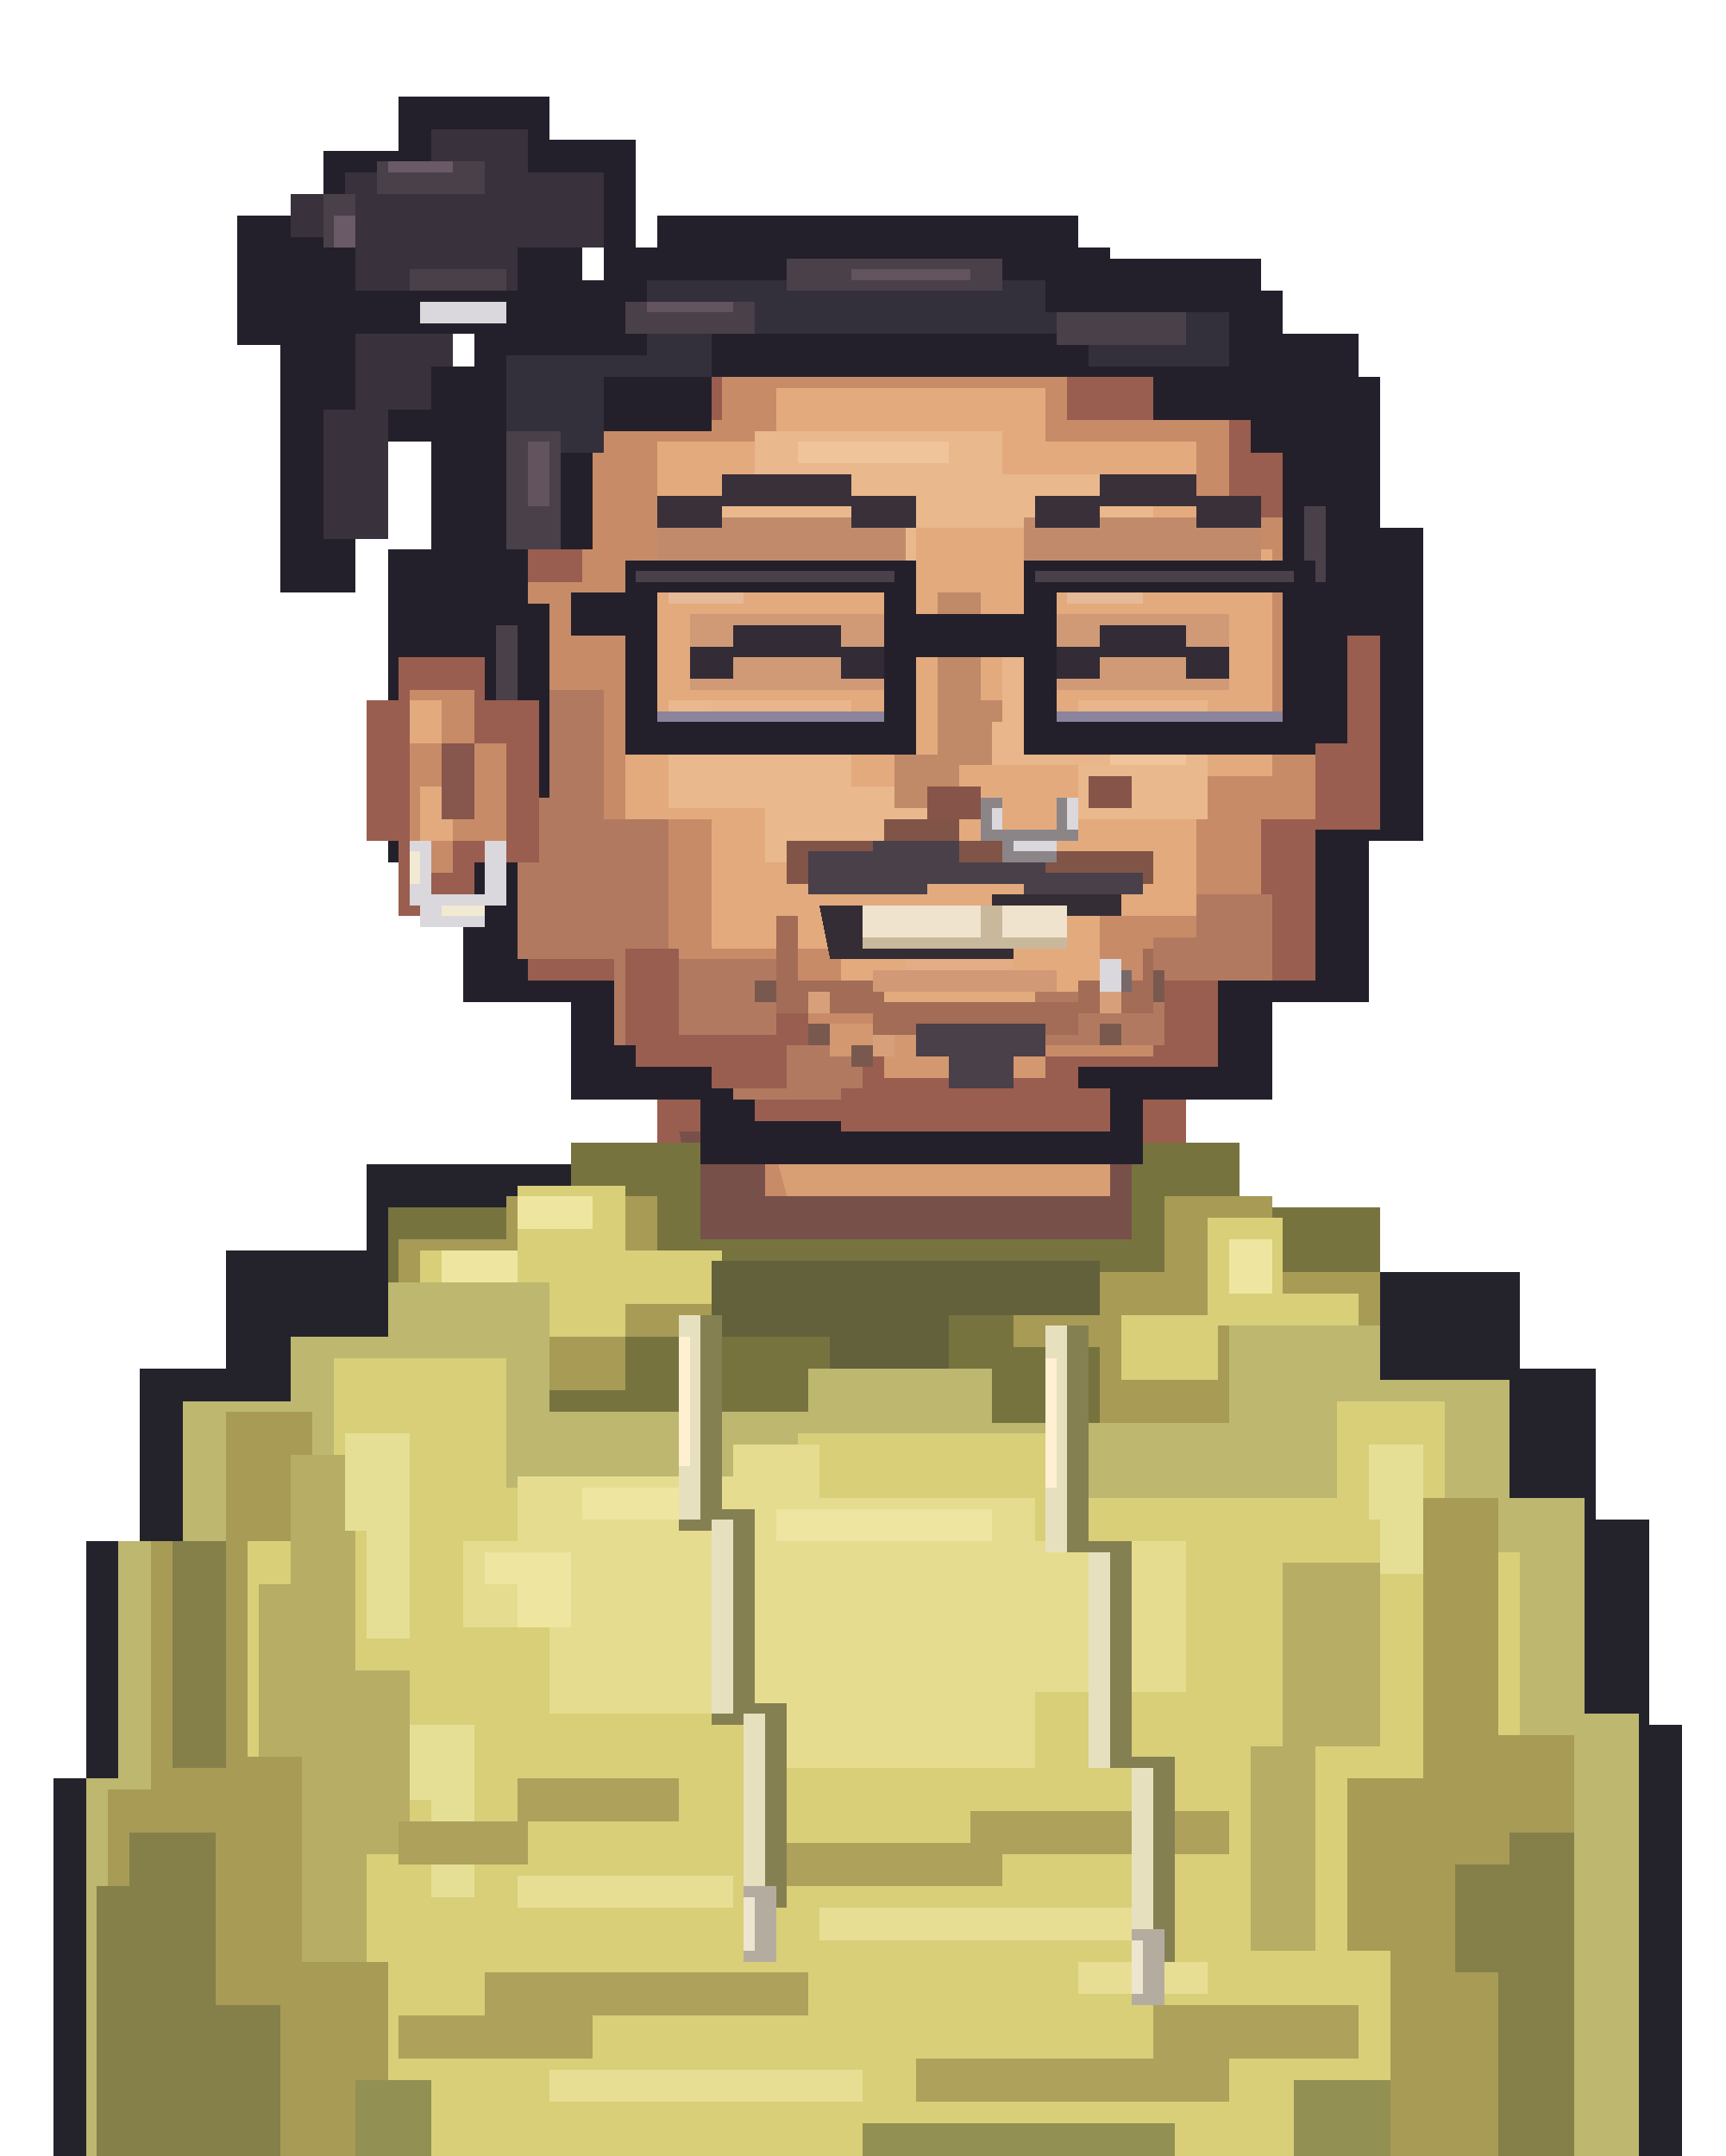
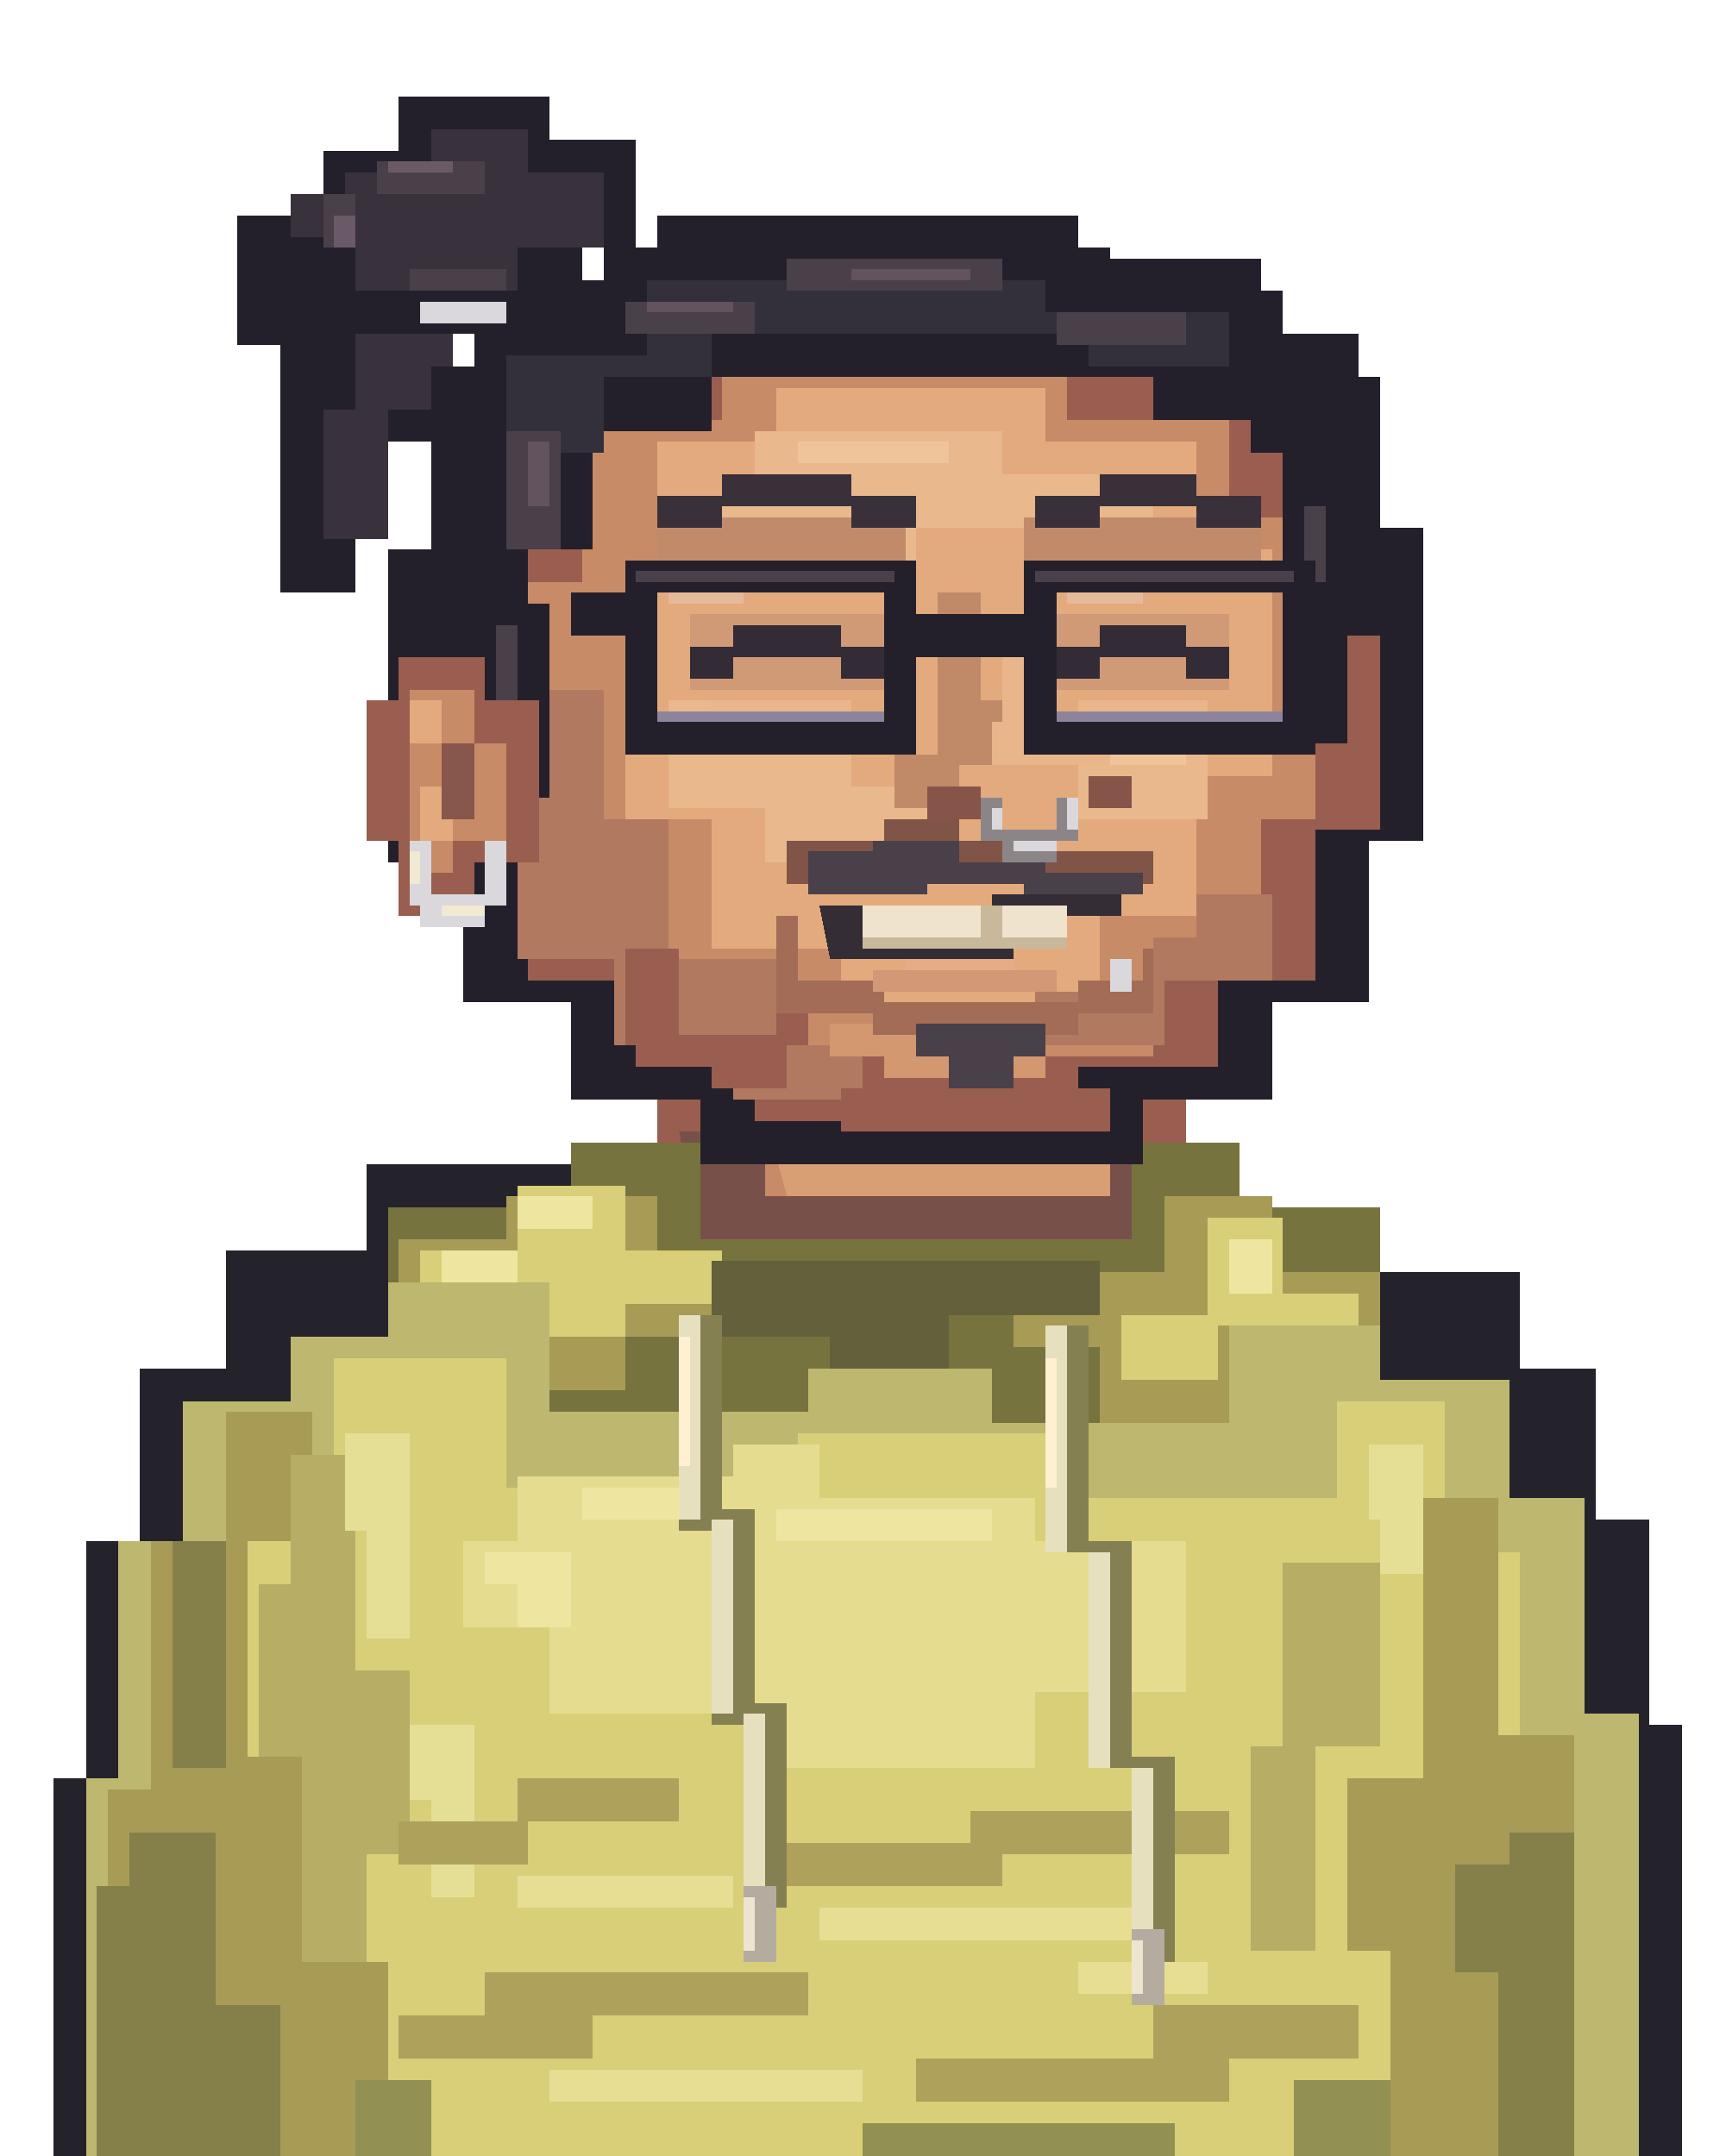
<svg xmlns="http://www.w3.org/2000/svg" width="480" height="600" viewBox="0 0 160 200" shape-rendering="crispEdges" data-expression="happy">
  <g id="body-outline" fill="#24232c">
    <path d="M52 108h60v4h16v6h13v9h7v14h5v19h3v40H5v-35h3v-22h5v-16h8v-11h13v-8h18z" />
  </g>
  <g id="tied-hair">
    <path fill="#24202b" d="M30 14h7V9h14v4h8v10h-5v8H42v10h-9v14h-7V32h-4V20h8z" />
    <path fill="#39313b" d="M32 16h8v-4h9v4h7v7h-8v4H33v-5h-6v-4h5zM33 31h9v7h-6v12h-6V38h3z" />
    <path fill="#49404a" d="M35 15h10v3H33v5h-3v-5h5zM38 25h9v2h-9z" />
    <path fill="#6a5966" d="M36 15h6v1h-6zM31 20h2v3h-2z" />
    <path fill="#dad8dc" d="M39 28h8v2h-8z" />
  </g>
  <g id="neck">
    <path fill="#995e4f" d="M61 88h49v23h6v8H55v-9h6z" />
    <path fill="#c88b67" d="M66 93h37v13h8v7H66z" />
    <path fill="#d89e74" d="M70 100h29v7h8v4H73z" />
    <path fill="#78504a" d="M63 105h8v6h32v-4h7v9H65z" />
  </g>
  <g id="hood">
    <path fill="#77733f" d="M53 106h12v9h40v-9h10v6h13v10h-12v13H49v-13H36v-10h17z" />
    <path fill="#a79b56" d="M47 111h14v6h12v7H58v5H46v-9H37v-5h10zM108 111h10v7h10v7h-12v8h-14v-8h-8v-7h14z" />
    <path fill="#d8cf78" d="M48 110h10v6h9v5h-9v3H47v-4H39v-4h9zM112 113h7v7h7v3h-13v5h-9v-6h8z" />
    <path fill="#eee6a0" d="M48 111h7v3h-7zM41 116h7v3h-7zM114 115h4v5h-4z" />
    <path fill="#62613c" d="M66 117h36v5H88v6H77v-4H66z" />
  </g>
  <g id="hoodie">
    <path fill="#bdb770" d="M36 119h15v12h24v-4h17v5h22v-9h14v5h12v11h7v20h5v41H8v-35h3v-22h6v-13h10v-6h9z" />
    <path fill="#d8cf78" d="M31 126h16v12h27v-5h23v6h27v-9h10v14h7v22h5v34H31v-9h-9v-20h-5v-21h5v-14h9z" />
    <path fill="#e5dc90" d="M48 137h20v-3h8v5h20v4h14v14H96v7H71v-5H51v-8h-8v-8h5z" />
    <path fill="#eee6a0" d="M54 138h12v3h-12zM45 144h8v7h-5v-4h-3zM72 140h20v3H72z" />
    <path fill="#a79b56" d="M21 131h8v12h-6v20h5v19h8v18H10v-34h4v-23h7zM132 139h7v22h7v39h-17v-19h-4v-16h7z" />
    <path fill="#85804a" d="M16 143h5v21h-5zM12 170h8v16h6v14H9v-25h3zM140 170h6v30h-7v-17h-4v-10h5z" />
    <path fill="#b8ad65" d="M27 135h6v20h5v17h-4v10h-6v-19h-4v-16h3zM119 145h9v17h-6v19h-6v-19h3z" />
    <path fill="#e5df96" d="M32 133h6v19h-4v-10h-2zM38 160h6v16h-4v-9h-2zM127 134h5v12h-4v-5h-1z" />
    <path fill="#aea15c" d="M48 165h15v4H49v4H37v-4h11zM90 168h24v4H93v3H71v-4h19zM45 183h30v4H55v4H37v-4h8zM107 186h19v5h-12v4H85v-4h22z" />
    <path fill="#e7de94" d="M48 174h20v3H48zM76 177h30v3H76zM51 192h29v3H51zM100 182h12v3h-12z" />
    <path fill="#929052" d="M33 193h7v7h-7zM120 193h9v7h-9zM80 197h29v3H80z" />
  </g>
  <g id="head">
    <path fill="#24202b" d="M44 30h12v-7h47v4h16v8h9v14h4v29h-5v15h-9v9h-12v6H65v-6H53v-9H43V80h-7V51h4V37h4z" />
    <path fill="#995e4f" d="M49 37h13v-8h38v5h16v8h8v17h4v18h-6v14h-9v8h-13v5H70v-5H59v-8H49V77h-6V55h6z" />
    <path fill="#c88b67" d="M54 39h13v-6h32v6h15v9h8v28h-5v13h-10v9H75v-5H62v-7h-8V71h-6V54h6z" />
    <path fill="#e3aa7e" d="M61 41h11v-5h25v5h14v10h7v21h-7v13h-9v8H78v-5H66V76h-8V56h3z" />
    <path fill="#e9b88d" d="M70 40h23v4h14v5H85v5H65v-8h5zM62 65h17v8h10v7H71v-5h-9zM100 66h12v10h-12z" />
    <path fill="#f0c49a" d="M74 41h14v2H74zM65 67h12v3H65zM103 68h7v3h-7z" />
    <path fill="#b17a60" d="M48 64h8v12h6v13h10v8h8v5H68v-5H57v-8h-9V77h-4V66h4zM111 83h7v8h-10v6H96v-5h11v-5h4z" />
    <path fill="#995e4f" d="M58 88h5v8h10v5h-7v-4h-8zM78 101h25v4H78z" />
    <path fill="#d39870" d="M77 95h20v5H82v-2h-5z" />
  </g>
  <g id="hair">
    <path fill="#24202b" d="M40 34h9v-8h12v-6h39v4h17v7h9v15h-7v-7h-12v-4H66v5H55v11h-6v17h-9z" />
    <path fill="#34303b" d="M47 33h13v-7h37v3h17v5h-13v-3H66v4H56v7h-9z" />
    <path fill="#49404a" d="M58 28h12v3H58zM73 24h20v3H73zM98 29h12v3H98zM47 40h5v11h-5z" />
    <path fill="#62535e" d="M60 28h8v1h-8zM79 25h11v1H79zM49 41h2v6h-2z" />
    <path fill="#24202b" d="M44 56h7v18h-5v7h-4V65h2zM119 45h6v24h-4V56h-2z" />
    <path fill="#49404a" d="M46 58h2v12h-2zM121 47h2v7h-2z" />
  </g>
  <g id="ear">
    <path fill="#995e4f" d="M37 61h8v4h5v15h-6v5h-7v-7h-3V65h3z" />
    <path fill="#c88b67" d="M38 64h6v5h3v9h-5v3h-4z" />
    <path fill="#e3aa7e" d="M38 65h3v4h-3zM39 73h3v5h-3z" />
    <path fill="#87564d" d="M41 69h3v7h-3z" />
    <path fill="#dad8dc" d="M38 78h2v5h5v-5h2v6h-2v2h-6v-2h-1z" />
    <path fill="#f1e9d2" d="M38 79h1v3h-1zM41 84h4v1h-4z" />
  </g>
  <g id="expression-neutral">
    <g id="expression-brows">
      <path fill="#c18b6b" d="M61 48h23v4H61zM95 48h22v4H95z" />
      <path fill="#39303a" d="M61 46h6v-2h12v2h6v3h-6v-2H67v2h-6zM96 46h6v-2h9v2h6v3h-6v-2h-9v2h-6z" />
    </g>
    <g id="expression-eyes">
      <path fill="#d09a77" d="M64 57h18v7H64zM98 57h16v7H98z" />
      <path fill="#332b35" d="M64 60h4v-2h10v2h4v3h-4v-2H68v2h-4zM98 60h4v-2h8v2h4v3h-4v-2h-8v2h-4z" />
      <path fill="#e9b58a" d="M66 65h13v2H66zM100 65h12v2h-12z" />
    </g>
    <path fill="#c08a68" d="M87 55h4v10h5v6h-7v4h-6v-5h4z" />
    <path fill="#e9b58a" d="M93 61h4v6h6v4H92v-4h1z" />
    <path fill="#efc096" d="M95 66h5v3h-5z" />
    <path fill="#87544a" d="M86 73h5v3h-5zM101 72h4v3h-4z" />
    <path fill="#805447" d="M73 78h9v-2h7v2h9v1h9v3H96v-1h-9v1H73z" />
    <path fill="#49404a" d="M75 79h6v-1h8v2h8v1h9v2H95v-1h-9v1H75z" />
    <g id="expression-mouth">
      <path fill="#a26c56" d="M72 85h2v6h8v2h18v-2h6v-3h1v6h-7v2H81v-2h-9z" />
      <path fill="#342d35" d="M76 84h16v-1h12v2h-10v4H77z" />
      <path fill="#efe3cd" d="M80 84h11v4H80zM93 84h6v4h-6z" />
      <path fill="#c9b89c" d="M91 84h2v4h-2zM80 87h19v1H80z" />
      <path fill="#d19975" d="M81 90h17v2H81z" />
      <path fill="#e5ad86" d="M84 89h10v1H84z" />
    </g>
    <path fill="#49404a" d="M85 95h12v3h-3v3h-6v-3h-3z" />
-     <path fill="#79594e" d="M70 91h2v2h-2zM75 95h2v2h-2zM79 97h2v2h-2zM102 95h2v2h-2zM107 90h1v3h-1z" />
-     <path fill="#d7a07b" d="M75 92h2v2h-2zM81 96h2v2h-2zM102 92h2v2h-2z" />
    <path fill="#8c8588" d="M91 74h2v3h5v-3h2v4h-2v2h-5v-2h-2z" />
-     <path fill="#dad8dc" d="M92 75h1v2h-1zM94 78h4v1h-4zM99 74h1v3h-1zM102 89h2v3h-2z" />
-     <path fill="#77686a" d="M104 90h1v2h-1z" />
+     <path fill="#dad8dc" d="M92 75h1v2h-1zM94 78h4v1h-4zM99 74h1v3h-1zM103 89h2v3h-2z" />
  </g>
  <g id="glasses">
    <path fill="#24202b" d="M53 55h7v4h-7zM85 57h10v4H85zM122 55h5v4h-5z" />
    <path fill="#24202b" fill-rule="evenodd" d="M58 52h27v18H58zM61 55h21v12H61zM95 52h27v18H95zM98 55h21v12H98z" />
    <path fill="#f1eff5" fill-opacity="0.22" d="M62 55h7v1h-7zM99 55h7v1h-7z" />
    <path fill="#8c839d" d="M61 66h21v1H61zM98 66h21v1H98z" />
    <path fill="#49404a" d="M59 53h24v1H59zM96 53h24v1H96z" />
  </g>
  <g id="drawstrings">
    <path fill="#858052" d="M63 122h4v18h3v18h3v19h-4v-17h-3v-18h-3zM97 123h4v20h4v20h4v19h-4v-18h-4v-20h-4z" />
    <path fill="#e7e0bf" d="M63 122h2v19h3v18h3v17h-2v-17h-3v-18h-3zM97 123h2v21h4v20h4v16h-2v-16h-4v-20h-4z" />
    <path fill="#fff0d1" d="M63 124h1v12h-1zM97 126h1v12h-1z" />
    <path fill="#b5aca0" d="M69 175h3v7h-3zM105 179h3v7h-3z" />
    <path fill="#eee5d1" d="M69 176h1v5h-1zM105 180h1v5h-1z" />
  </g>
</svg>
